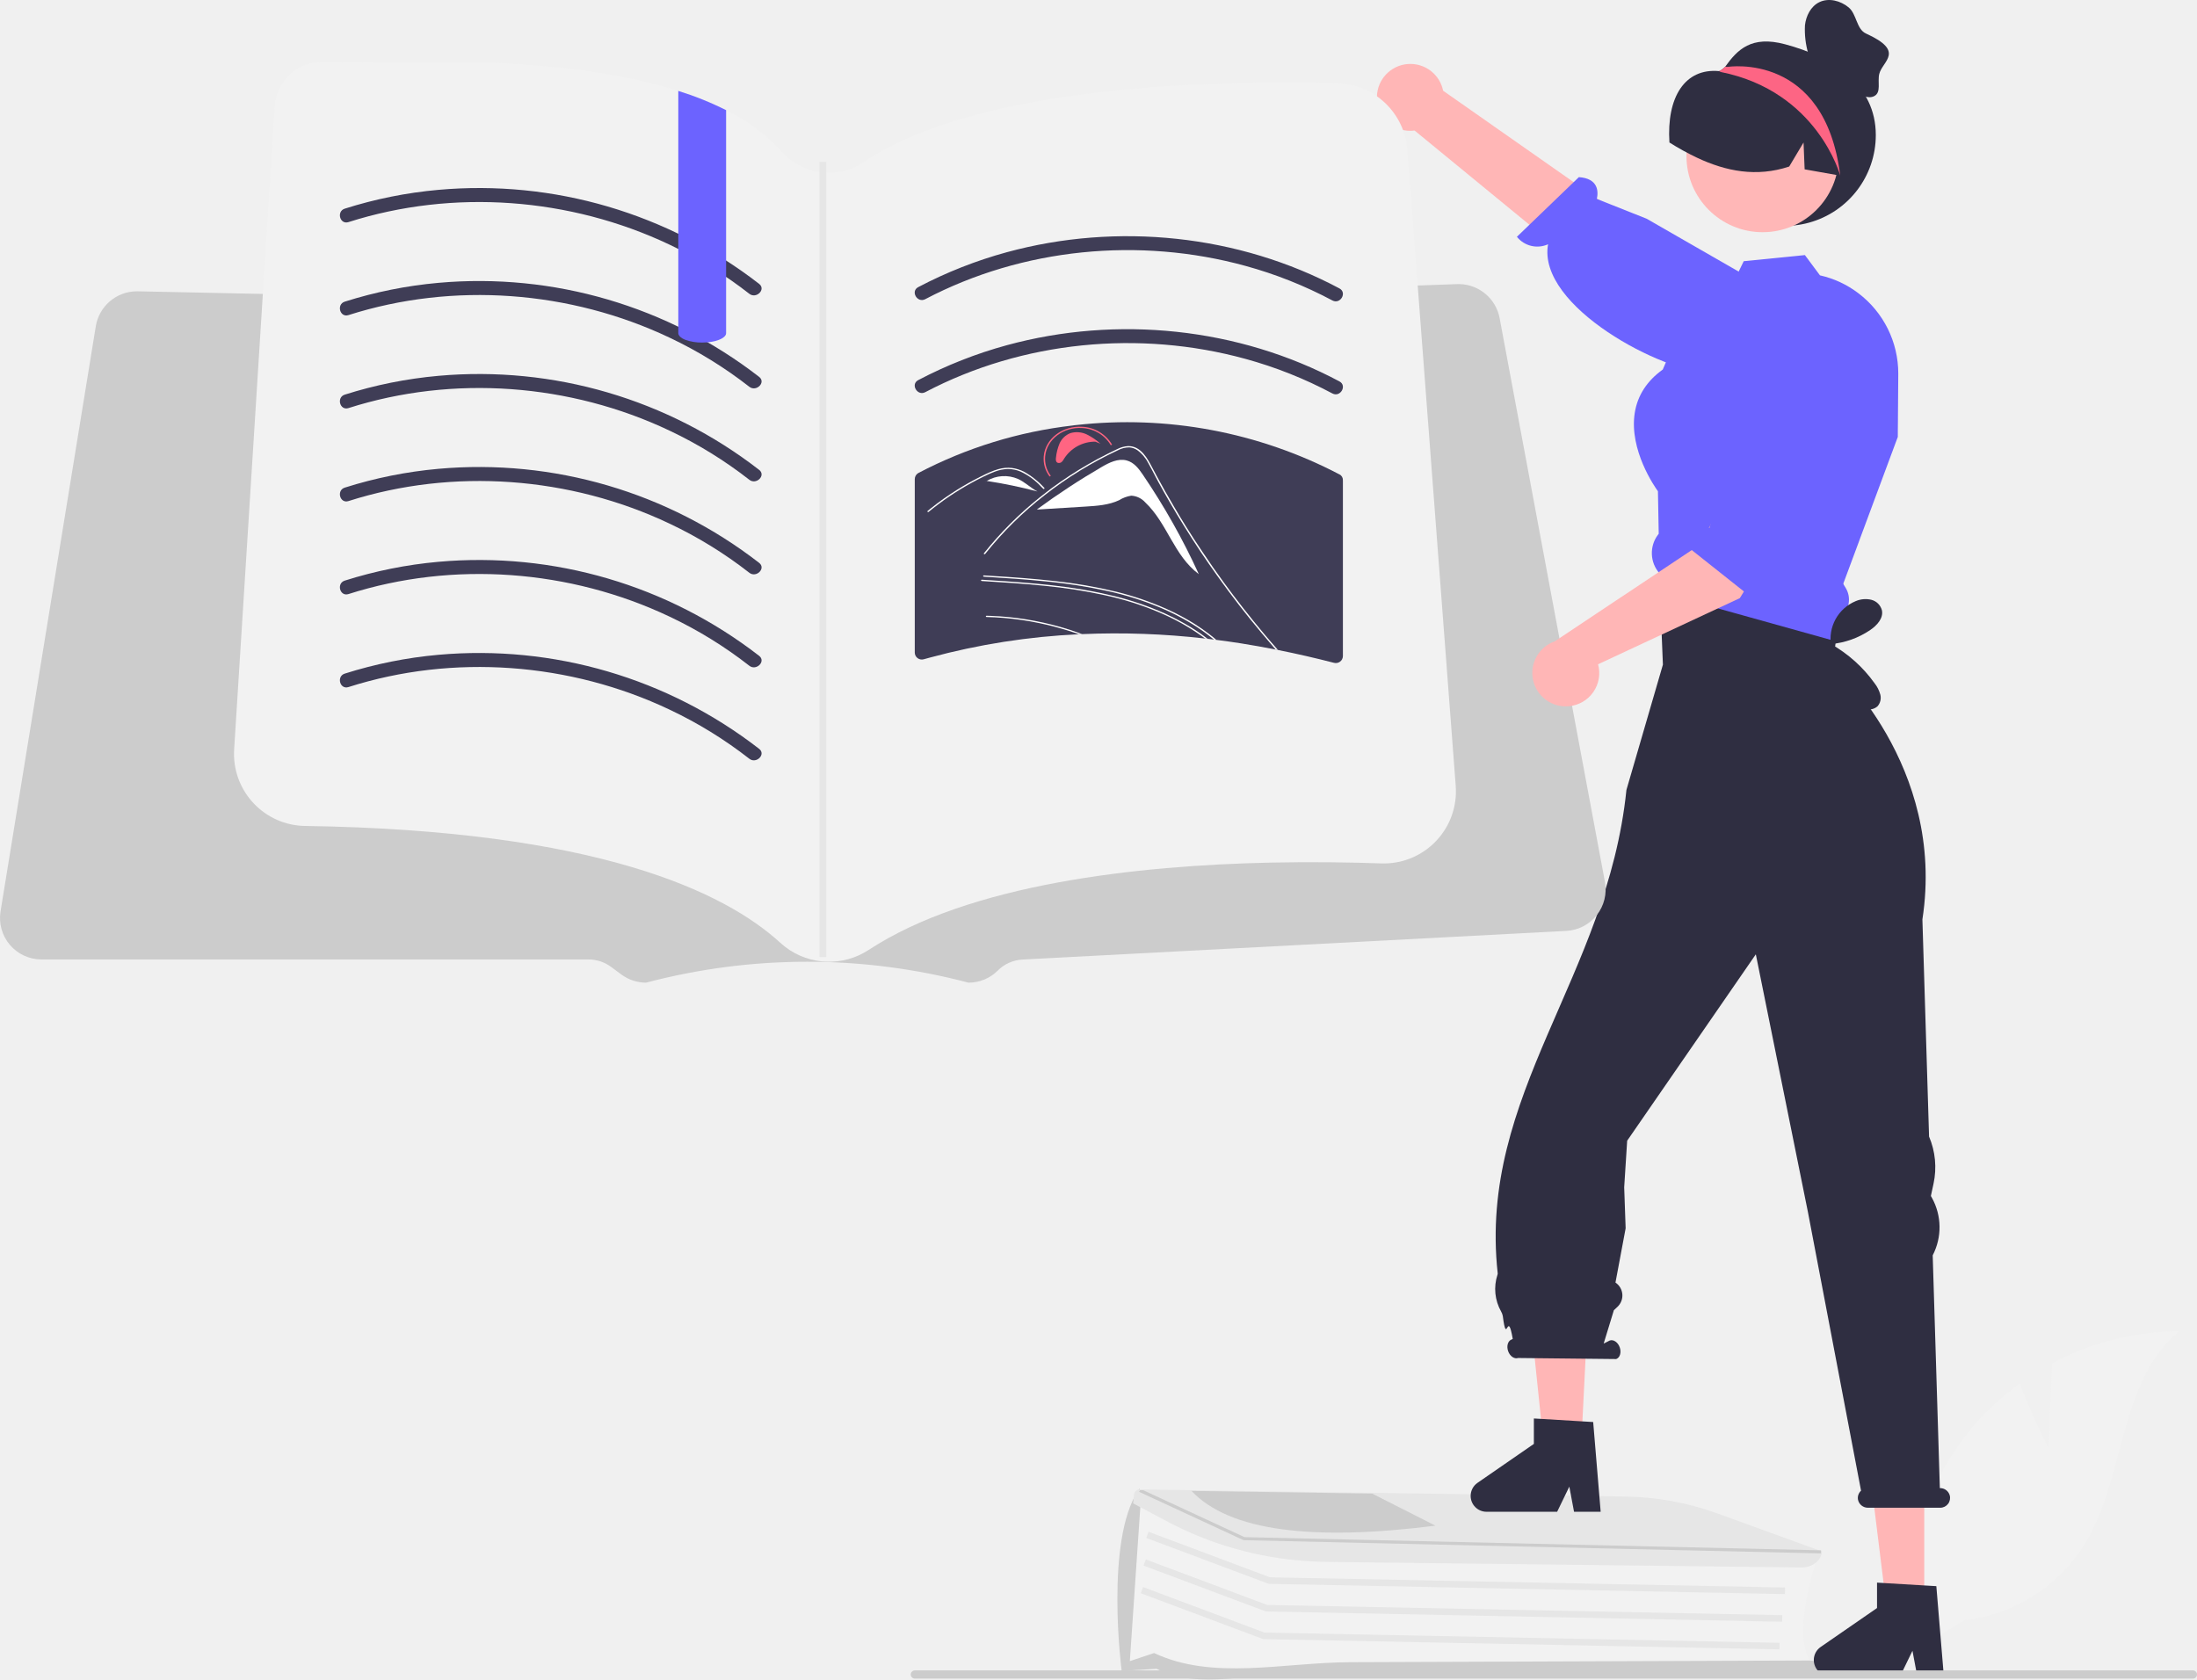
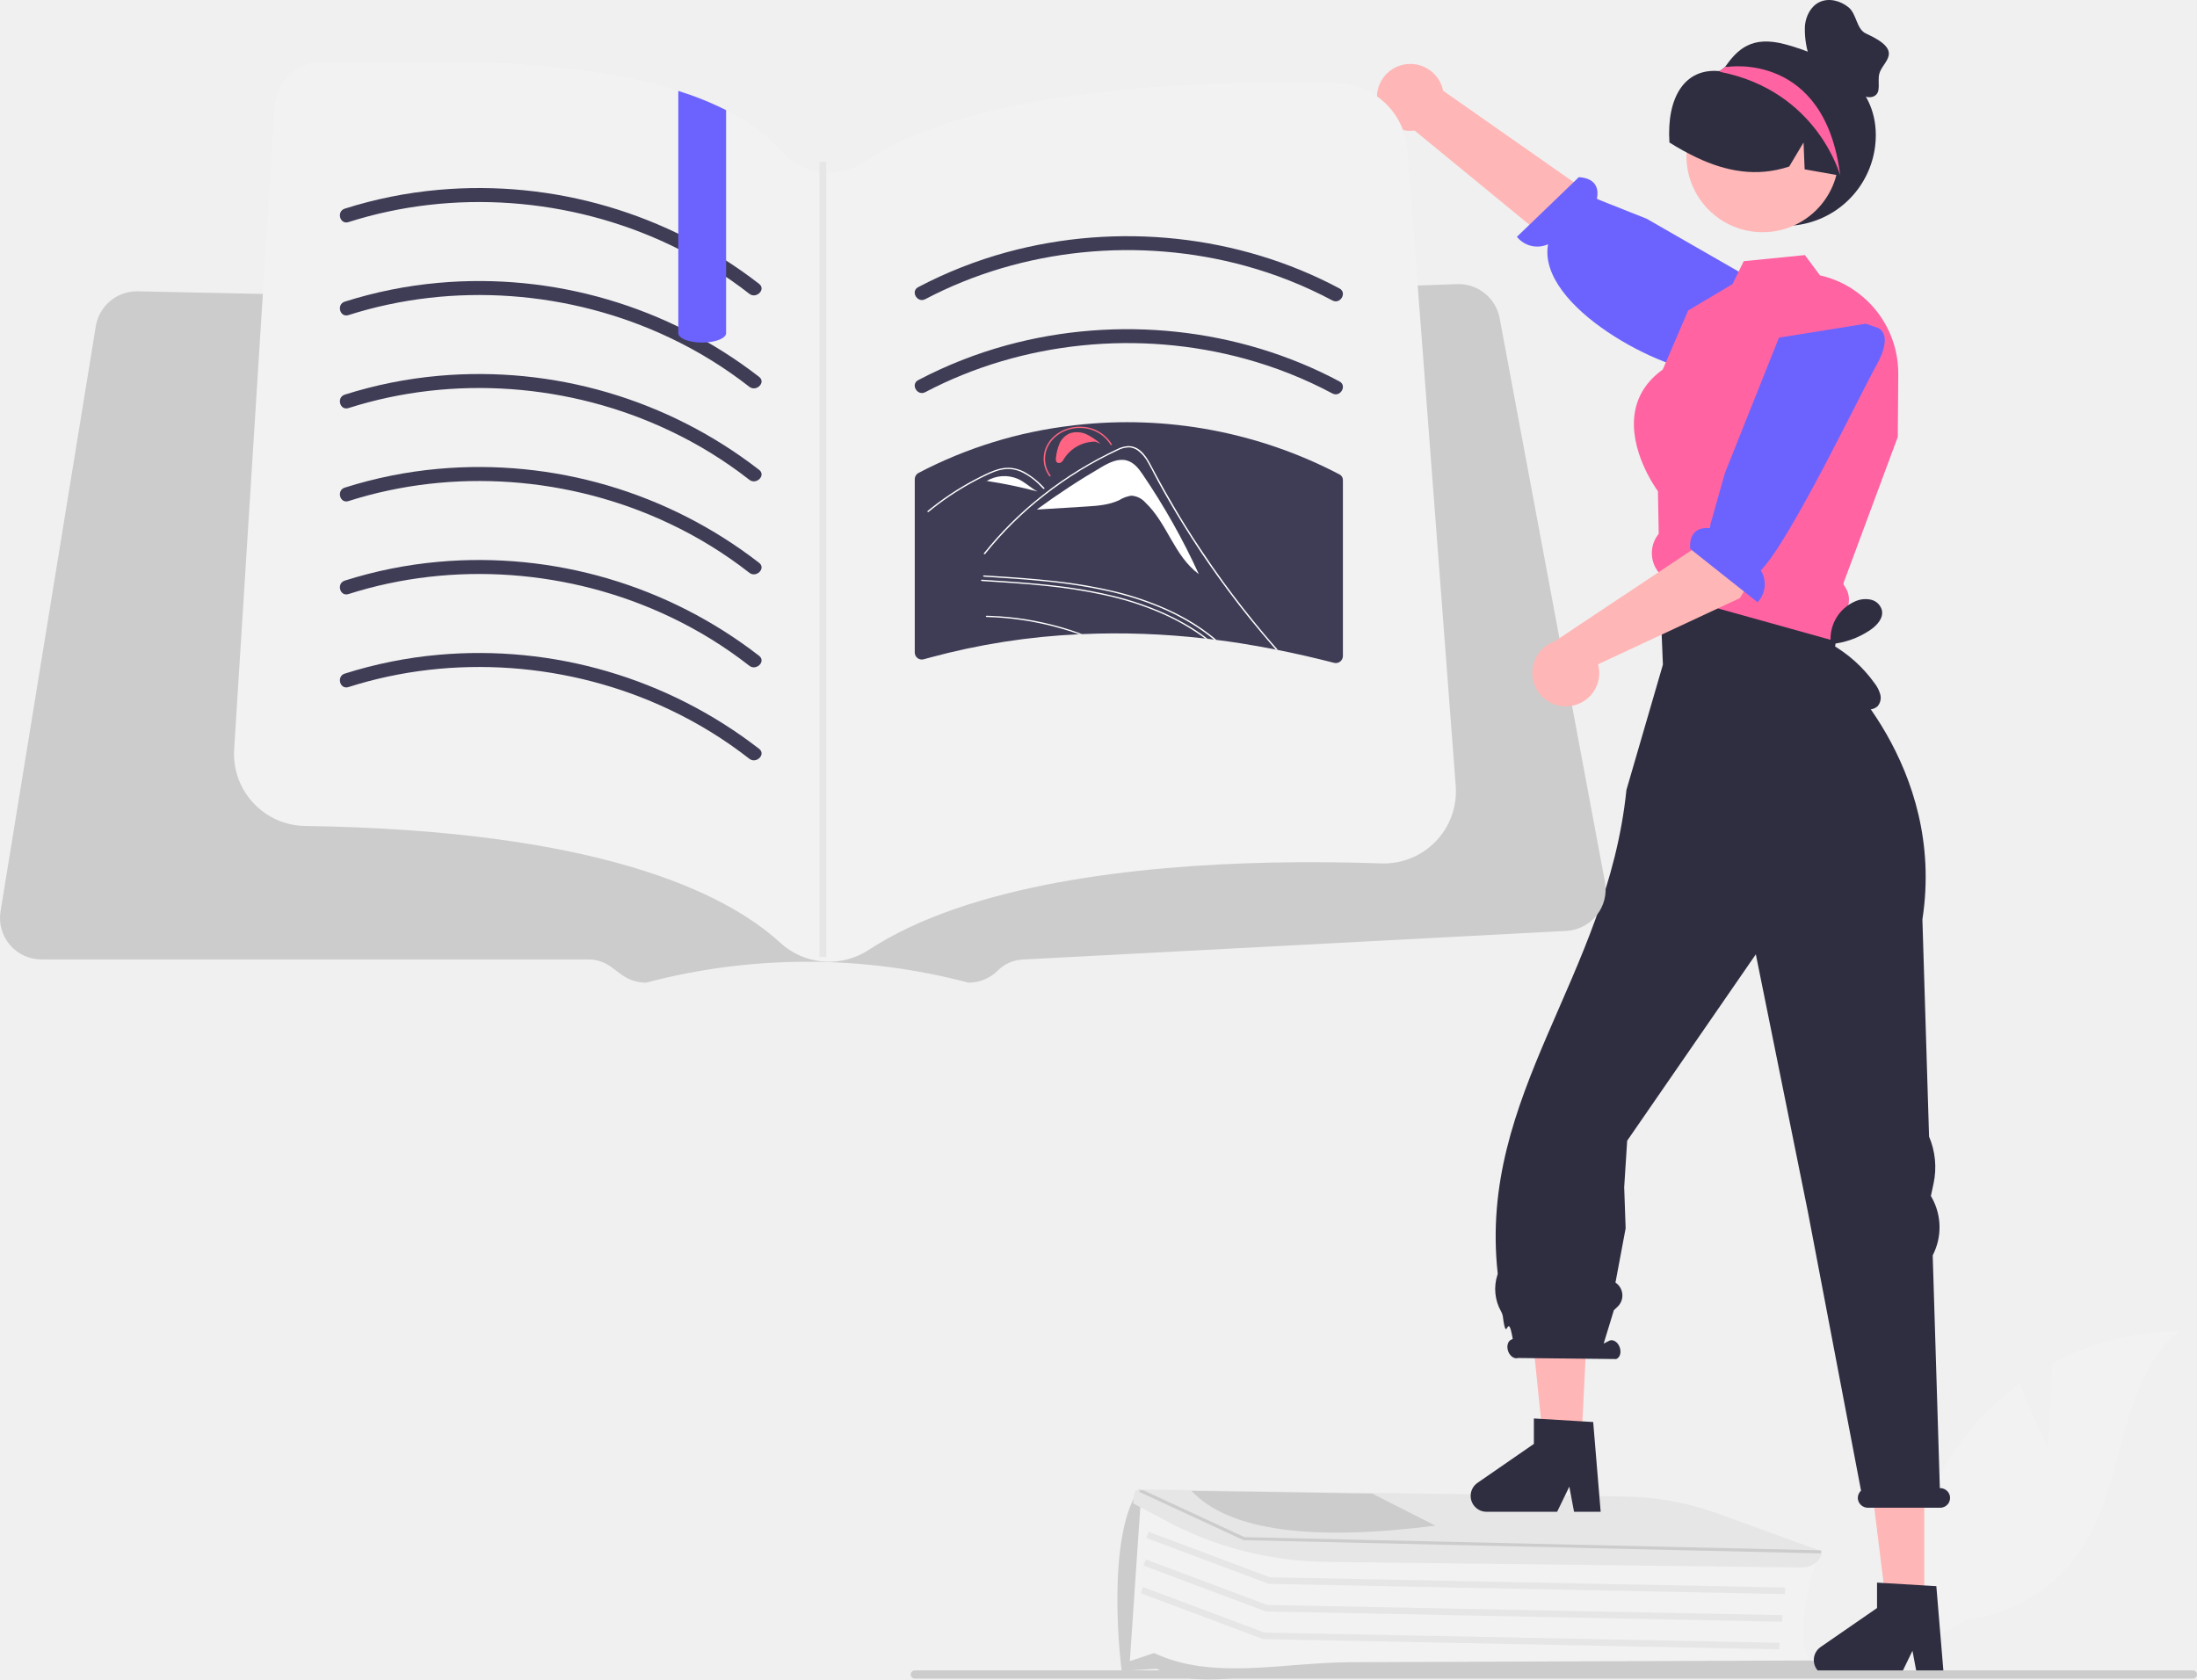
<svg xmlns="http://www.w3.org/2000/svg" data-name="Layer 1" width="669.175" height="511.628" viewBox="0 0 669.175 511.628">
  <path d="M889.314,635.23l1.144-25.719a83.066,83.066,0,0,1,38.745-9.808c-18.608,15.214-16.283,44.541-28.899,65a49.964,49.964,0,0,1-36.639,23.089l-15.572,9.534a83.724,83.724,0,0,1,17.647-67.845,80.874,80.874,0,0,1,14.863-13.81C884.332,625.505,889.314,635.23,889.314,635.23Z" transform="translate(-265.4125 -194.1858)" fill="#f2f2f2" />
  <path d="M653.173,703.729c-7.931-.564-10,1-22,0h-22l2.862-52.648,34.634,13.878,172.114,4.225-.101.292c-.078.225-7.719,22.577-1.746,31.042l.248.35-.483.005L658.813,702.32C657.089,702.336,654.883,703.85,653.173,703.729Z" transform="translate(-265.4125 -194.1858)" fill="#f2f2f2" />
  <path d="M662.101,704.417c-15.322-1.09-31.187,4.866-44.428-1.858l-10.585.641-.03-.089c-.082-.244-5.082-39.586,5.026-54.839l.445-.672.348,3.613-3.332,49.008,7.386-2.465c17.937,8.443,39.27,2.867,59.8,2.789l139.714-.516c2.927-.01,5.365,1.99,5.443,4.459l.008.241L670.54,704.717Q666.306,704.717,662.101,704.417Z" transform="translate(-265.4125 -194.1858)" fill="#ccc" />
  <polygon points="543.667 485.616 386.44 482.491 386.279 482.431 349.132 468.509 349.834 466.636 386.821 480.499 543.707 483.616 543.667 485.616" fill="#e6e6e6" />
  <polygon points="542.828 494.035 385.601 490.91 385.441 490.85 348.293 476.928 348.995 475.055 385.983 488.918 542.868 492.035 542.828 494.035" fill="#e6e6e6" />
  <polygon points="541.989 502.455 384.762 499.329 384.602 499.269 347.454 485.346 348.156 483.473 385.144 497.337 542.029 500.455 541.989 502.455" fill="#e6e6e6" />
  <path d="M663.187,669.727a105.217,105.217,0,0,1-41.733-11.775l-10.898-5.78.285-2.857a1.729,1.729,0,0,1,1.838-1.402l.962.012L760.269,650.082a85.935,85.935,0,0,1,28.133,5.106l31.948,11.599-.017.169c-.268,2.692-2.983,4.772-6.18,4.735l-144.434-1.693Q666.441,669.96,663.187,669.727Z" transform="translate(-265.4125 -194.1858)" fill="#e6e6e6" />
  <polygon points="554.63 473.22 554.597 473.218 378.763 469.189 378.641 469.133 346.939 454.452 347.261 453.961 348.224 453.973 379.057 468.259 553.261 472.247 554.657 472.28 554.63 473.22" fill="#ccc" />
  <path d="M683.347,649.186l-2.232-.032-50.392-.745-2.388-.033c11.514,12.258,36.972,15.325,74.288,10.576Z" transform="translate(-265.4125 -194.1858)" fill="#ccc" />
  <polygon points="559.613 161.814 562.687 168.965 557.663 194.36 506.408 187.234 506.817 156.267 507.846 149.485 559.613 161.814" fill="#ffb6b6" />
  <polygon points="586.094 490.943 574.786 490.943 569.404 447.327 586.094 447.327 586.094 490.943" fill="#ffb6b6" />
  <path d="M817.871,699.891a4.835,4.835,0,0,0,4.831,4.831h21.513l3.708-7.655,1.44,7.655h8.109l-2.279-27.342-3.686-.215-12.384-.737-1.996-.125v7.746L819.957,695.91A4.838,4.838,0,0,0,817.871,699.891Z" transform="translate(-265.4125 -194.1858)" fill="#2f2e41" />
  <polygon points="481.576 440.943 470.268 440.943 463.616 376.73 484.863 375.461 481.576 440.943" fill="#ffb6b6" />
  <path d="M713.352,649.891a4.835,4.835,0,0,0,4.831,4.831h21.513l3.708-7.655,1.44,7.655h8.108l-2.279-27.342-3.289-.193-12.599-.76-2.177-.125v7.746L715.438,645.91A4.838,4.838,0,0,0,713.352,649.891Z" transform="translate(-265.4125 -194.1858)" fill="#2f2e41" />
  <path d="M856.306,647.516h-.044l-2.175-70.919a18.544,18.544,0,0,0-.243-17.524l-.311-.564.807-3.742a23.836,23.836,0,0,0-1.362-14.346l-2.029-66.154c7.248-46.974-27.294-77.609-27.294-77.609l3.175-24.62-55.87,1.27.95,23.351-11.109,38.168c-5.846,56.96-45.194,92.762-39.213,147.231a1.04,1.04,0,0,1-.068.46,13.906,13.906,0,0,0,1.123,11.222,4.244,4.244,0,0,1,.506,1.392c1.232,9.549,1.393-2.53,3.025,6.935l-.318.161c-1.144.395-1.635,1.98-1.096,3.54s1.902,2.505,3.046,2.11l29.867.319c1.144-.395,1.635-1.98,1.096-3.54-.538-1.56-1.902-2.505-3.046-2.11l-1.858.94,3.109-10.171,1.09-1.017a4.737,4.737,0,0,0-.602-7.402l0,0,3.097-16.528-.44-12.5.906-14.181L800.212,484.904l15.855,78.438L832.263,648.306a2.968,2.968,0,0,0-.929,2.753,3.077,3.077,0,0,0,3.066,2.435h21.986a2.995,2.995,0,0,0,2.884-3.791A3.031,3.031,0,0,0,856.306,647.516Z" transform="translate(-265.4125 -194.1858)" fill="#2f2e41" />
  <path d="M836.755,235.326a27.662,27.662,0,1,1-47.578-19.186l.133-.133c.221-.232.443-.465.675-.686a.011.011,0,0,0,.011-.011,5.805,5.805,0,0,0,.874-.786c3.734-5.218,7.968-9.593,18.223-6.86C823.858,211.6,836.755,220.046,836.755,235.326Z" transform="translate(-265.4125 -194.1858)" fill="#2f2e41" />
  <path d="M684.804,223.484a10.132,10.132,0,0,0,11.479,10.47l71.338,58.547L778.517,273.349,704.968,221.822a10.187,10.187,0,0,0-20.164,1.662Z" transform="translate(-265.4125 -194.1858)" fill="#ffb6b6" />
  <path d="M797.743,309.767s-.022-2.109-11.362-2.027c-14.077.101-52.846-20.109-49.454-39.142a7.96,7.96,0,0,1-9.489-2.276l18.874-18.172c5.923.4,5.983,4.363,5.476,6.639l15.168,6.027,39.506,22.697-6.976,22.799Z" transform="translate(-265.4125 -194.1858)" fill="#6c63ff" />
  <circle cx="536.866" cy="47.54" r="23.195" fill="#ffb7b7" />
-   <path d="M770.399,357.098a9.312,9.312,0,0,0,.454,11.726c.011.68.113,1.338,1.077,3.776a4.268,4.268,0,0,0,.442.669,1.66,1.66,0,0,0,.102.147,7.711,7.711,0,0,0,4.026,2.71l42.459,11.851,5.614,1.565.987.272.544-7.666a6.864,6.864,0,0,0,1.508-8.812l-.782-1.293,4.559-12.259.442-1.213,11.624-31.289.011-2.087.023-2.155.113-15.038a30.676,30.676,0,0,0-12.134-24.473,30.148,30.148,0,0,0-11.624-5.443l-.091-.011-4.593-6.181-18.633,1.86-1.542,3.164-1.871,3.811-13.507,8.04-4.616,10.728-3.119,7.258c-4.831,3.47-7.712,7.927-8.54,13.235-1.769,11.273,6.124,22.557,7.065,23.849l.238,12.94Z" transform="translate(-265.4125 -194.1858)" fill="#6c63ff" />
+   <path d="M770.399,357.098a9.312,9.312,0,0,0,.454,11.726c.011.68.113,1.338,1.077,3.776a4.268,4.268,0,0,0,.442.669,1.66,1.66,0,0,0,.102.147,7.711,7.711,0,0,0,4.026,2.71l42.459,11.851,5.614,1.565.987.272.544-7.666a6.864,6.864,0,0,0,1.508-8.812l-.782-1.293,4.559-12.259.442-1.213,11.624-31.289.011-2.087.023-2.155.113-15.038a30.676,30.676,0,0,0-12.134-24.473,30.148,30.148,0,0,0-11.624-5.443l-.091-.011-4.593-6.181-18.633,1.86-1.542,3.164-1.871,3.811-13.507,8.04-4.616,10.728-3.119,7.258c-4.831,3.47-7.712,7.927-8.54,13.235-1.769,11.273,6.124,22.557,7.065,23.849l.238,12.94Z" transform="translate(-265.4125 -194.1858)" fill="#FF63A2" />
  <path d="M826.553,247.807c-.21-.033-.42-.078-.631-.111-3.618-.642-7.236-1.272-10.843-1.925l-.332-8.177-4.37,7.325c-9.969,3.308-19.297,1.438-28.071-2.689a79.25,79.25,0,0,1-8.409-4.636c-.891-13.829,4.7-22.682,15.103-21.753.38.034.653-.354.985-.52a.011.011,0,0,0,.011-.011c.564-.266,1.14-.52,1.715-.752a25.551,25.551,0,0,1,26.821,5.2C825.613,226.519,828.8,237.683,826.553,247.807Z" transform="translate(-265.4125 -194.1858)" fill="#2f2e41" />
-   <path d="M825.923,247.696s-6.871-25.648-36.325-31.567c-.033-.011-.144-.055-.288-.122-.088-.055-.199-.111-.31-.166.332-.188.653-.354.985-.52a.011.011,0,0,0,.011-.011c.288-.266.575-.531.874-.786l.841.033S821.264,209.877,825.923,247.696Z" transform="translate(-265.4125 -194.1858)" fill="#fd6584" />
+   <path d="M825.923,247.696s-6.871-25.648-36.325-31.567c-.033-.011-.144-.055-.288-.122-.088-.055-.199-.111-.31-.166.332-.188.653-.354.985-.52a.011.011,0,0,0,.011-.011c.288-.266.575-.531.874-.786l.841.033S821.264,209.877,825.923,247.696Z" transform="translate(-265.4125 -194.1858)" fill="#FF63A2" />
  <path d="M837.254,409.374a3.913,3.913,0,0,1-4.016.65,9.314,9.314,0,0,1-3.432-2.51,32.359,32.359,0,0,1-7.918-14.271l1.273-2.264A12.428,12.428,0,0,1,830.646,377.304a7.663,7.663,0,0,1,4.722-.411,4.476,4.476,0,0,1,3.254,3.223c.49,2.421-1.527,4.608-3.57,5.998a25.399,25.399,0,0,1-11.956,4.278,41.192,41.192,0,0,1,13.269,11.908,9.757,9.757,0,0,1,1.756,3.446A3.923,3.923,0,0,1,837.254,409.374Z" transform="translate(-265.4125 -194.1858)" fill="#2f2e41" />
  <path id="be339808-9edc-488a-82d9-9b8c80f783b0-796" data-name="f02c4e45-f306-4b42-b3ad-5ddd3016d7d2" d="M544.06,705.545h389.281a1.247,1.247,0,0,0,0-2.494H544.059a1.247,1.247,0,1,0,0,2.494h0Z" transform="translate(-265.4125 -194.1858)" fill="#ccc" />
  <path d="M647.444,384.955v.651c-1.402-1.643-2.833-3.272-4.249-4.901q-.892-1.02-1.785-2.04-3.782-4.292-7.606-8.555c-2.564-2.833-5.128-5.666-7.72-8.484-.623-.68-1.246-1.36-1.884-2.04a14.662,14.662,0,0,0-1.657-1.587,6.15,6.15,0,0,0-2.025-1.119,5.078,5.078,0,0,0-2.606-.028c-.978.227-1.912.581-2.861.878-.978.326-1.941.637-2.918.949-1.955.637-3.895,1.275-5.85,1.912a.194.194,0,0,1-.252-.107l-.003-.007a.197.197,0,0,1,.142-.269c.482-.156.977-.312,1.473-.468,1.969-.651,3.923-1.289,5.892-1.926.977-.326,1.954-.637,2.932-.949a8.762,8.762,0,0,1,2.833-.567,6.409,6.409,0,0,1,4.164,1.955c.609.567,1.162,1.161,1.714,1.771q.977,1.062,1.955,2.125,3.93,4.292,7.804,8.612,3.888,4.334,7.706,8.683.276.319.552.637C644.626,381.697,646.028,383.326,647.444,384.955Z" transform="translate(-265.4125 -194.1858)" fill="#fff" />
  <path d="M622.324,360.61a4.788,4.788,0,0,0-2.063-1.533l-.805.028a85.054,85.054,0,0,0,24.329,24.758Q633.054,372.237,622.324,360.61Z" transform="translate(-265.4125 -194.1858)" fill="#fff" />
  <path d="M754.254,462.841,722.166,291.031a12.726,12.726,0,0,0-12.086-10.298q-.389-.009-.778,0l-21.859.784-2.353.086-10.909.392-2.353.081-7.017.254L523.314,287.41c-.213.012-.432.012-.646.006l-31.707-.663-11.734-.242-.375-.006-8.661-.185-75.465-1.568-20.008-.421-9.866-.202-2.364-.052-11.249-.231-2.358-.052-11.509-.236-2.358-.052-12.645-.265-1.984-.04-11.278-.236-1.782-.035h-.259a12.692,12.692,0,0,0-12.466,10.598L265.579,471.812a12.624,12.624,0,0,0,12.46,14.657H444.7a11.549,11.549,0,0,1,6.815,2.249l3.16,2.341a12.739,12.739,0,0,0,7.513,2.479,192.439,192.439,0,0,1,98.218,0,12.548,12.548,0,0,0,8.932-3.702,11.457,11.457,0,0,1,7.496-3.338l165.669-8.73a12.625,12.625,0,0,0,11.751-14.928Z" transform="translate(-265.4125 -194.1858)" fill="#ccc" />
  <path d="M708.853,436.049a21.976,21.976,0,0,1-22.75,21.16c-9.62-.34-21.1-.51-33.56-.25-40.69.87-91.81,6.47-122.56,26.61a21.966,21.966,0,0,1-13.05,3.58c-.34-.02-.67-.04-1.01-.07a21.928,21.928,0,0,1-12.84-5.69c-16.94-15.5-55.79-34.27-144.72-35.59-.37,0-.73-.02-1.09-.04a21.964,21.964,0,0,1-20.54-23.32l8.74-138.71,1.31-20.79,2.3-36.37a14.443,14.443,0,0,1,14.4-13.53h.09l52.98.31q33.48,1.515,55.46,8.53a95.875,95.875,0,0,1,14.56,5.86,55.975,55.975,0,0,1,16.94,12.65,19.119,19.119,0,0,0,11.5,6.21,18.276,18.276,0,0,0,2.08.19,19.057,19.057,0,0,0,11.53-3.3c34.61-23.19,105.14-24.95,144.09-23.95a21.931,21.931,0,0,1,21.36,20.31l1.58,20.69,1.57,20.63,9.06,119.23,2.52,33.17A22.806,22.806,0,0,1,708.853,436.049Z" transform="translate(-265.4125 -194.1858)" fill="#f2f2f2" />
  <path d="M371.544,261.848c31.927-10.186,67.546-7.489,97.793,6.861a128.768,128.768,0,0,1,24.302,14.968c2.127,1.67,5.155-1.317,3.005-3.005a139.187,139.187,0,0,0-97.705-28.652,133.697,133.697,0,0,0-28.523,5.73c-2.595.828-1.486,4.932,1.13,4.097Z" transform="translate(-265.4125 -194.1858)" fill="#3f3d56" />
  <path d="M547.228,285.325c29.684-15.602,65.229-19.005,97.504-10.148a128.521,128.521,0,0,1,26.512,10.541c2.412,1.287,4.561-2.38,2.145-3.669-30.76-16.413-67.684-20.192-101.274-11.042a133.658,133.658,0,0,0-27.031,10.649C542.661,282.929,544.807,286.598,547.228,285.325Z" transform="translate(-265.4125 -194.1858)" fill="#3f3d56" />
  <path d="M547.228,313.654c29.684-15.602,65.229-19.005,97.504-10.148a128.519,128.519,0,0,1,26.512,10.541c2.412,1.287,4.561-2.38,2.145-3.669-30.76-16.413-67.684-20.192-101.274-11.042a133.658,133.658,0,0,0-27.031,10.649c-2.422,1.273-.276,4.942,2.145,3.669Z" transform="translate(-265.4125 -194.1858)" fill="#3f3d56" />
  <path d="M674.428,340.462a1.821,1.821,0,0,0-1.047-1.761,139.35,139.35,0,0,0-80.222-15.026c-.173.014-.333.042-.52.055h-.007a4.253,4.253,0,0,0-.506.076,134.222,134.222,0,0,0-47.042,14.499,2.144,2.144,0,0,0-1.047,1.845v52.846a2.144,2.144,0,0,0,2.69,2.039c.652-.187,1.304-.367,1.969-.541a210.619,210.619,0,0,1,45.35-7.094c.326-.014.652-.028.992-.042a237.569,237.569,0,0,1,37.41,1.345,7.801,7.801,0,0,1,.777.083c.638.069,1.29.146,1.928.229.257.028.499.055.735.097,2.482.312,4.944.666,7.413,1.047q5.346.853,10.693,1.9c.222.042.451.097.68.139,5.721,1.137,11.414,2.455,17.079,3.911a2.153,2.153,0,0,0,2.69-2.053V340.545A.176.176,0,0,0,674.428,340.462Z" transform="translate(-265.4125 -194.1858)" fill="#3f3d56" />
  <path d="M596.49,326.556a6.988,6.988,0,0,0-5.007-.44,5.934,5.934,0,0,0-3.335,3.136,15.083,15.083,0,0,0-1.098,4.314c-.088.584-.094,1.321.493,1.593a1.243,1.243,0,0,0,1.261-.25,3.729,3.729,0,0,0,.738-1.03,11.215,11.215,0,0,1,9.474-5.151l1.569.625A18.581,18.581,0,0,0,596.49,326.556Z" transform="translate(-265.4125 -194.1858)" fill="#ff6582" />
  <path d="M613.469,338.736c-1.217-1.792-2.66-3.706-4.919-4.291-2.616-.678-5.304.669-7.584,1.997a221.538,221.538,0,0,0-19.666,12.898l.007.07,14.675-.901c3.534-.217,7.19-.464,10.313-1.952a9.726,9.726,0,0,1,3.684-1.372,6.156,6.156,0,0,1,4.267,2.056c6.763,6.411,8.721,16.214,16.308,21.846A206.083,206.083,0,0,0,613.469,338.736Z" transform="translate(-265.4125 -194.1858)" fill="#fff" />
  <path d="M595.04,387.357c-.34.014-.666.028-.991.043-2.365-.85-4.787-1.601-7.238-2.252-1.587-.425-3.201-.807-4.816-1.133-1.827-.396-3.668-.708-5.51-.977a88.116,88.116,0,0,0-10.581-.892.192.192,0,1,1,0-.382c.453,0,.906.014,1.346.043a88.236,88.236,0,0,1,10.595,1.034c1.827.297,3.654.651,5.468,1.048,1.643.368,3.286.779,4.901,1.232Q591.676,386.097,595.04,387.357Z" transform="translate(-265.4125 -194.1858)" fill="#fff" />
  <path d="M635.89,389.114c-.241-.043-.482-.071-.737-.099-.977-.807-1.969-1.572-3.003-2.323-1.289-.935-2.62-1.813-3.98-2.634a70.673,70.673,0,0,0-9.405-4.787A93.783,93.783,0,0,0,602.873,374.255a158.136,158.136,0,0,0-18.795-2.946c-6.317-.652-12.663-1.048-19.008-1.445-.269-.014-.283-.411,0-.397.793.057,1.587.099,2.394.156,6.416.397,12.833.85,19.207,1.572a146.424,146.424,0,0,1,18.767,3.258,91.279,91.279,0,0,1,15.382,5.283,69.943,69.943,0,0,1,8.272,4.405c1.685,1.062,3.315,2.196,4.872,3.399C634.615,388.051,635.266,388.561,635.89,389.114Z" transform="translate(-265.4125 -194.1858)" fill="#fff" />
  <path d="M633.227,388.788a7.698,7.698,0,0,0-.779-.085c-.297-.241-.609-.467-.921-.694a64.772,64.772,0,0,0-6.813-4.263,72.163,72.163,0,0,0-6.587-3.159,92.525,92.525,0,0,0-15.892-5.014,158.11,158.11,0,0,0-18.796-2.946c-6.317-.652-12.663-1.048-19.008-1.445-.269-.028-.269-.411,0-.397.807.057,1.6.099,2.394.156,6.416.396,12.833.85,19.207,1.572a146.393,146.393,0,0,1,18.767,3.258,90.804,90.804,0,0,1,15.382,5.283c1.87.85,3.697,1.771,5.482,2.776A57.987,57.987,0,0,1,633.227,388.788Z" transform="translate(-265.4125 -194.1858)" fill="#fff" />
  <path d="M654.671,392.201c-.227-.043-.453-.099-.68-.142-.255-.269-.496-.552-.737-.836q-1.827-2.103-3.612-4.249c-4.688-5.581-9.136-11.331-13.328-17.195q-5.397-7.521-10.241-15.34c-1.544-2.465-3.031-4.957-4.49-7.479q-1.7-2.932-3.315-5.878c-.312-.567-.609-1.133-.906-1.7-.694-1.332-1.388-2.677-2.125-3.994a11.287,11.287,0,0,0-3.428-4.079,5.016,5.016,0,0,0-2.436-.836,7.366,7.366,0,0,0-3.513.906,114.451,114.451,0,0,0-22.28,13.668,107.685,107.685,0,0,0-18.102,17.889c-.17.198-.538.014-.382-.198.637-.793,1.289-1.586,1.94-2.365a108.582,108.582,0,0,1,17.125-16.274c.014-.014.043-.028.057-.042.552-.439,1.105-.864,1.671-1.275a115.917,115.917,0,0,1,10.935-7.139q2.889-1.679,5.906-3.187c.496-.255,1.006-.51,1.515-.751.51-.255,1.02-.496,1.53-.737a8.338,8.338,0,0,1,3.244-.892c3.938-.057,5.963,3.909,7.365,6.586.439.836.893,1.671,1.332,2.507,1.7,3.159,3.47,6.303,5.312,9.405,1.119,1.926,2.28,3.839,3.456,5.737,1.685,2.705,3.413,5.382,5.212,8.045a.014.014,0,0,0,.014.014h.001c2.082,3.144,4.249,6.232,6.487,9.306q5.758,7.882,12.068,15.411Q652.434,389.68,654.671,392.201Z" transform="translate(-265.4125 -194.1858)" fill="#fff" />
  <path d="M604.138,329.646l-.392.171a10.691,10.691,0,0,0-8.636-5.229c-5.799-.412-10.893,3.453-11.356,8.614a8.531,8.531,0,0,0,1.724,5.938l-.364.215a8.884,8.884,0,0,1-1.796-6.184c.482-5.375,5.787-9.399,11.826-8.97A11.133,11.133,0,0,1,604.138,329.646Z" transform="translate(-265.4125 -194.1858)" fill="#ff6582" />
  <path d="M575.484,340.089a10.459,10.459,0,0,0-9.525.606,150.154,150.154,0,0,1,15.456,3.211C579.307,342.806,577.658,341.083,575.484,340.089Z" transform="translate(-265.4125 -194.1858)" fill="#fff" />
  <path d="M565.93,340.69l-.573.415c.194-.145.395-.281.602-.41Z" transform="translate(-265.4125 -194.1858)" fill="#fff" />
  <path d="M583.189,343.095c-.228-.227-.455-.453-.685-.68a19.891,19.891,0,0,0-6.249-4.572,10,10,0,0,0-3.798-.784,11.985,11.985,0,0,0-3.943.766c-.594.211-1.174.451-1.746.706-.653.293-1.295.605-1.934.92q-1.799.886-3.551,1.85-3.486,1.918-6.754,4.128-1.694,1.146-3.318,2.368-1.51,1.135-2.96,2.33c-.207.17-.515-.105-.309-.275.255-.211.512-.421.77-.628q1.091-.878,2.218-1.723,2.054-1.543,4.214-2.966,3.359-2.215,6.95-4.129,1.794-.956,3.638-1.832c.371-.176.747-.348,1.126-.512a19.283,19.283,0,0,1,2.678-.97,10.644,10.644,0,0,1,4.044-.354,11.419,11.419,0,0,1,3.731,1.149,24.482,24.482,0,0,1,6.186,4.932C583.684,343.006,583.377,343.282,583.189,343.095Z" transform="translate(-265.4125 -194.1858)" fill="#fff" />
  <path d="M371.544,290.177c31.927-10.186,67.546-7.489,97.793,6.861a128.767,128.767,0,0,1,24.302,14.968c2.127,1.67,5.155-1.317,3.005-3.005a139.187,139.187,0,0,0-97.705-28.652,133.697,133.697,0,0,0-28.523,5.73c-2.595.828-1.486,4.932,1.13,4.097Z" transform="translate(-265.4125 -194.1858)" fill="#3f3d56" />
  <path d="M371.544,318.505c31.927-10.186,67.546-7.49,97.793,6.861a128.767,128.767,0,0,1,24.302,14.968c2.127,1.67,5.155-1.317,3.005-3.005a139.187,139.187,0,0,0-97.705-28.652,133.698,133.698,0,0,0-28.523,5.73c-2.595.828-1.486,4.932,1.13,4.097Z" transform="translate(-265.4125 -194.1858)" fill="#3f3d56" />
  <path d="M371.544,346.833c31.927-10.186,67.546-7.489,97.793,6.861a128.768,128.768,0,0,1,24.302,14.968c2.127,1.67,5.155-1.317,3.005-3.005a139.187,139.187,0,0,0-97.705-28.652,133.697,133.697,0,0,0-28.523,5.73c-2.595.828-1.486,4.932,1.13,4.097Z" transform="translate(-265.4125 -194.1858)" fill="#3f3d56" />
  <path d="M371.544,375.161c31.927-10.186,67.546-7.489,97.793,6.861a128.767,128.767,0,0,1,24.302,14.968c2.127,1.67,5.155-1.317,3.005-3.005a139.187,139.187,0,0,0-97.705-28.652,133.697,133.697,0,0,0-28.523,5.73c-2.595.828-1.486,4.932,1.13,4.097Z" transform="translate(-265.4125 -194.1858)" fill="#3f3d56" />
  <path d="M371.544,403.49c31.927-10.186,67.546-7.49,97.793,6.861a128.765,128.765,0,0,1,24.302,14.968c2.127,1.67,5.155-1.317,3.005-3.005a139.187,139.187,0,0,0-97.705-28.652,133.698,133.698,0,0,0-28.523,5.73c-2.595.828-1.486,4.932,1.13,4.097Z" transform="translate(-265.4125 -194.1858)" fill="#3f3d56" />
  <path d="M486.573,227.739v67.93c0,1.35-2.36,2.48-5.54,2.79a.22.22,0,0,0-.08.01c-.53.04-1.09.07-1.66.07a14.57,14.57,0,0,1-5.15-.84c-.15-.06-.3-.13-.45-.19-.14-.08-.29-.15-.43-.23-.79-.47-1.25-1.02-1.25-1.61v-73.79A95.875,95.875,0,0,1,486.573,227.739Z" transform="translate(-265.4125 -194.1858)" fill="#6c63ff" />
  <rect x="249.599" y="49.308" width="2.08" height="242.235" fill="#e6e6e6" />
  <path d="M743.313,409.32a10.132,10.132,0,0,0,8.849-12.771L795.339,376.394l25.994-42.049-20.432-8.249-17.536,33.884L738.981,389.557a10.187,10.187,0,0,0,4.332,19.763Z" transform="translate(-265.4125 -194.1858)" fill="#ffb6b6" />
  <path d="M837.369,294.063s5.088,1.661-.497,11.531c-4.471,7.902-26.252,53.418-35.142,62.355a7.96,7.96,0,0,1-.992,9.708L780.215,361.371c-.392-5.923,3.528-6.511,5.851-6.311l4.721-16.733L807.254,297.048l26.458-4.251Z" transform="translate(-265.4125 -194.1858)" fill="#6c63ff" />
  <path d="M837.812,216.694c.97-3.923,8.01-6.82-4.049-12.297-2.926-1.329-2.805-5.907-5.281-7.957s-6.101-3.001-8.978-1.568c-2.569,1.28-4.017,4.175-4.326,7.029a25.892,25.892,0,0,0,.981,8.512l-.234.342q7.165,5.483,14.33,10.965c1.755,1.343,4.05,2.75,6.017,1.742C838.5,222.321,837.211,219.123,837.812,216.694Z" transform="translate(-265.4125 -194.1858)" fill="#2f2e41" />
</svg>
